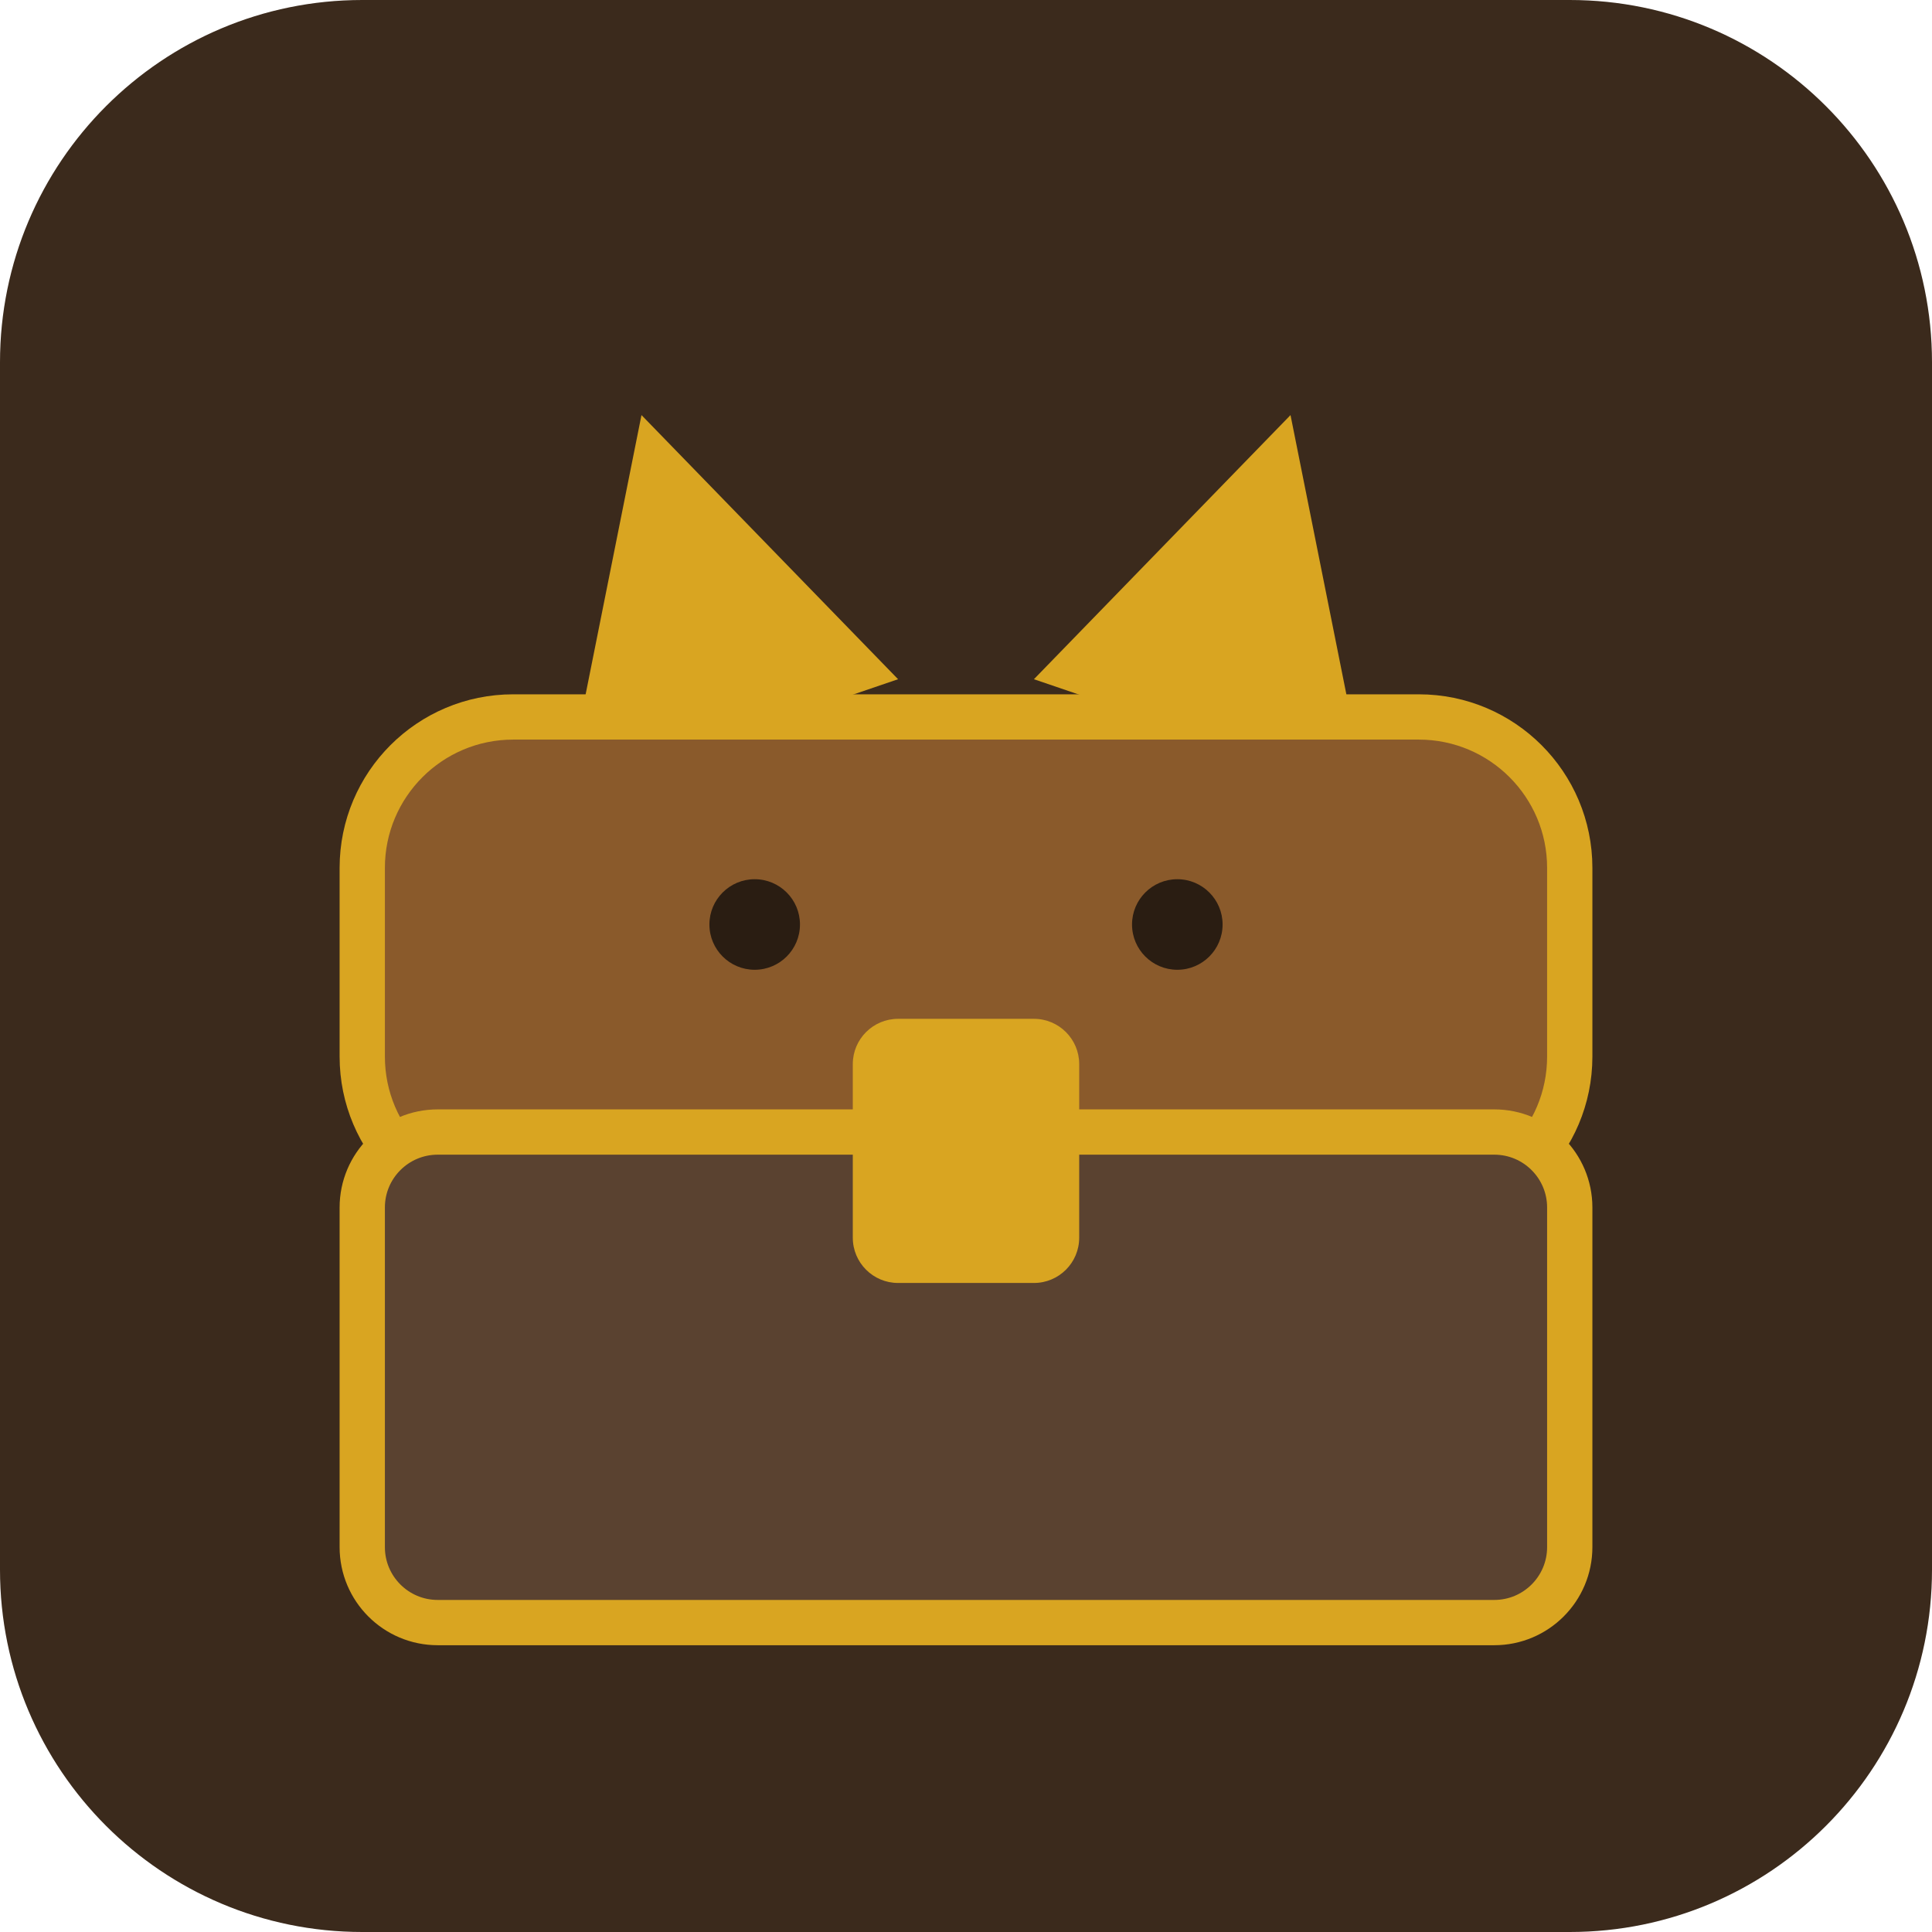
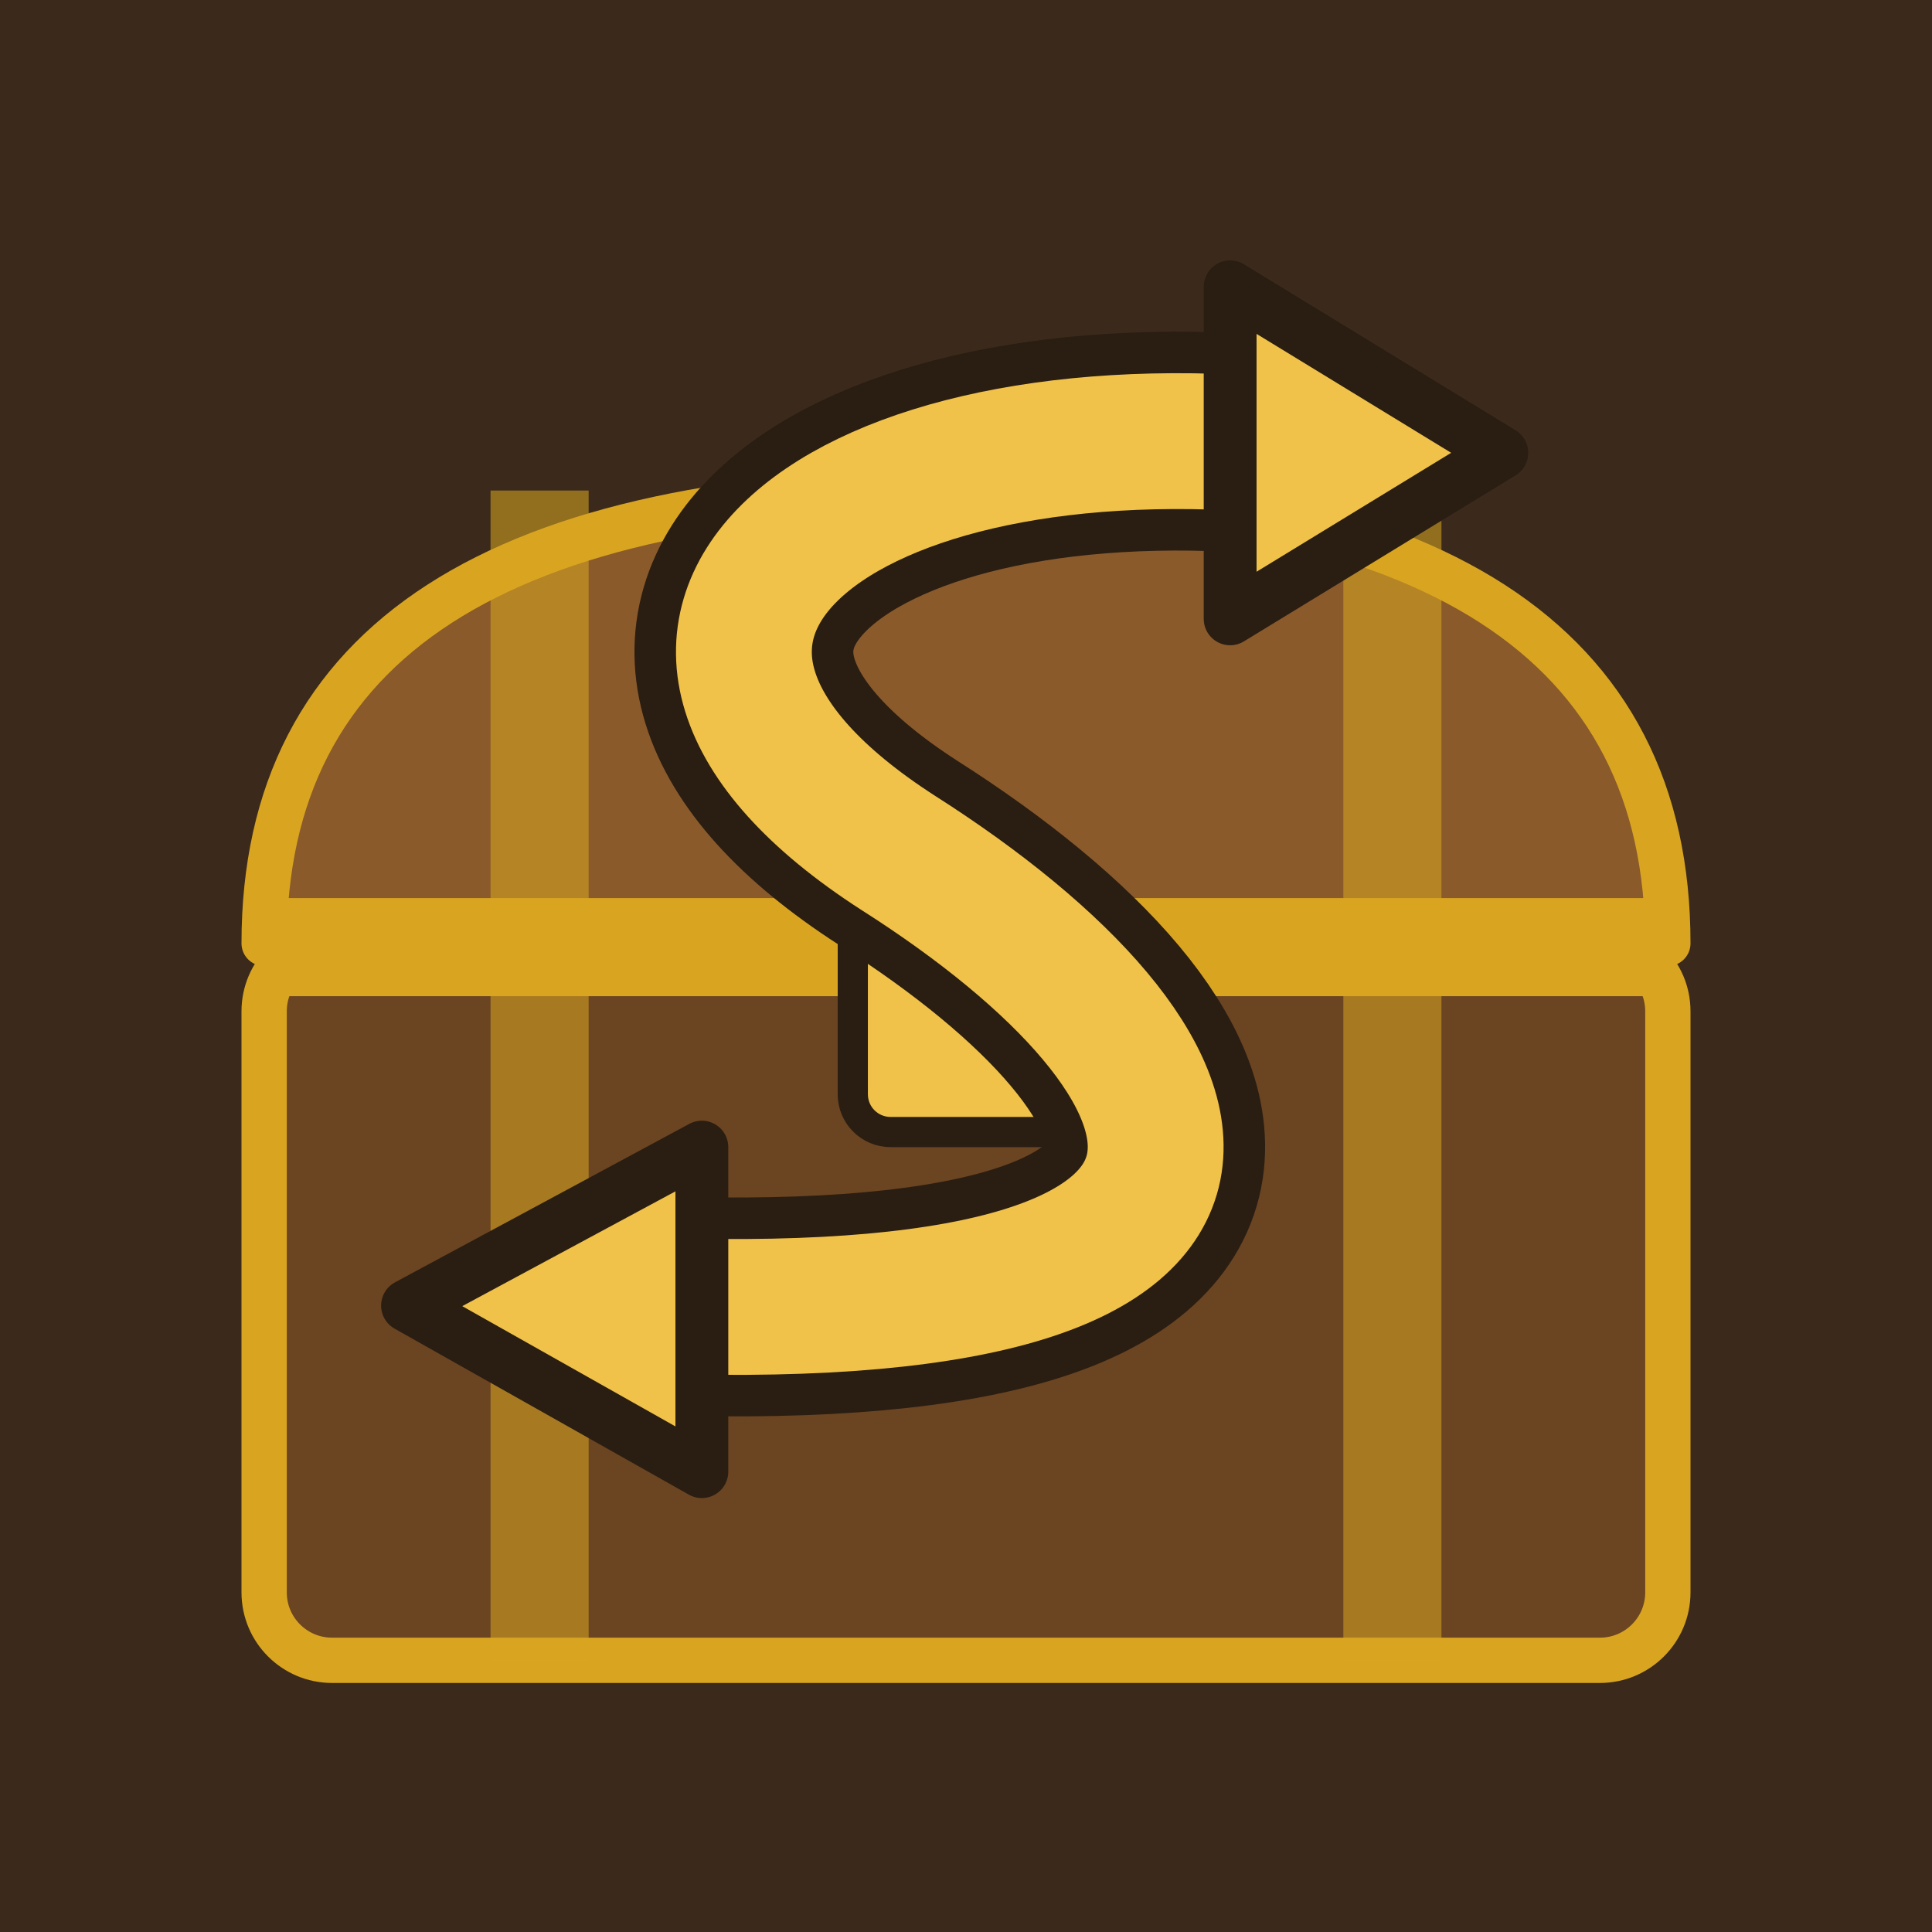
<svg xmlns="http://www.w3.org/2000/svg" viewBox="0 0 512 512">
-   <rect width="512" height="512" rx="96" fill="#3b2a1c" />
-   <path d="M150 210 L170 110 L238 180 Z" fill="#d9a521" />
-   <path d="M362 210 L342 110 L274 180 Z" fill="#d9a521" />
-   <rect x="96" y="190" width="320" height="130" rx="40" fill="#8a5a2b" stroke="#d9a521" stroke-width="12" />
-   <rect x="96" y="300" width="320" height="130" rx="20" fill="#5a4230" stroke="#d9a521" stroke-width="12" />
-   <rect x="226" y="270" width="60" height="70" rx="12" fill="#d9a521" />
-   <circle cx="200" cy="245" r="12" fill="#2a1d12" />
-   <circle cx="312" cy="245" r="12" fill="#2a1d12" />
+   <rect width="512" height="512" fill="#3b2a1c" />
+   <path d="M70 250 Q70 130 256 130 Q442 130 442 250 Z" fill="#8a5a2b" stroke="#d9a521" stroke-width="12" stroke-linejoin="round" />
+   <rect x="70" y="250" width="372" height="190" rx="18" fill="#6b4421" stroke="#d9a521" stroke-width="12" />
+   <rect x="70" y="238" width="372" height="26" fill="#d9a521" />
+   <rect x="130" y="130" width="26" height="310" fill="#d9a521" opacity="0.55" />
+   <rect x="356" y="130" width="26" height="310" fill="#d9a521" opacity="0.55" />
+   <rect x="226" y="236" width="60" height="64" rx="10" fill="#f0c24a" stroke="#2a1d12" stroke-width="8" />
+   <circle cx="256" cy="262" r="8" fill="#2a1d12" />
+   <g fill="none" stroke-linecap="butt" stroke-linejoin="round">
+     <path d="M338 118 C218 108 148 168 238 226 C326 282 352 352 174 346" stroke="#2a1d12" stroke-width="58" />
+     <path d="M338 118 C218 108 148 168 238 226 C326 282 352 352 174 346" stroke="#f0c24a" stroke-width="36" />
+   </g>
+   <g stroke="#2a1d12" stroke-width="14" stroke-linejoin="round" fill="#f0c24a">
+     <path d="M326 76 L398 120 L326 164 Z" />
+     <path d="M186 304 L108 346 L186 390 Z" />
+   </g>
</svg>
